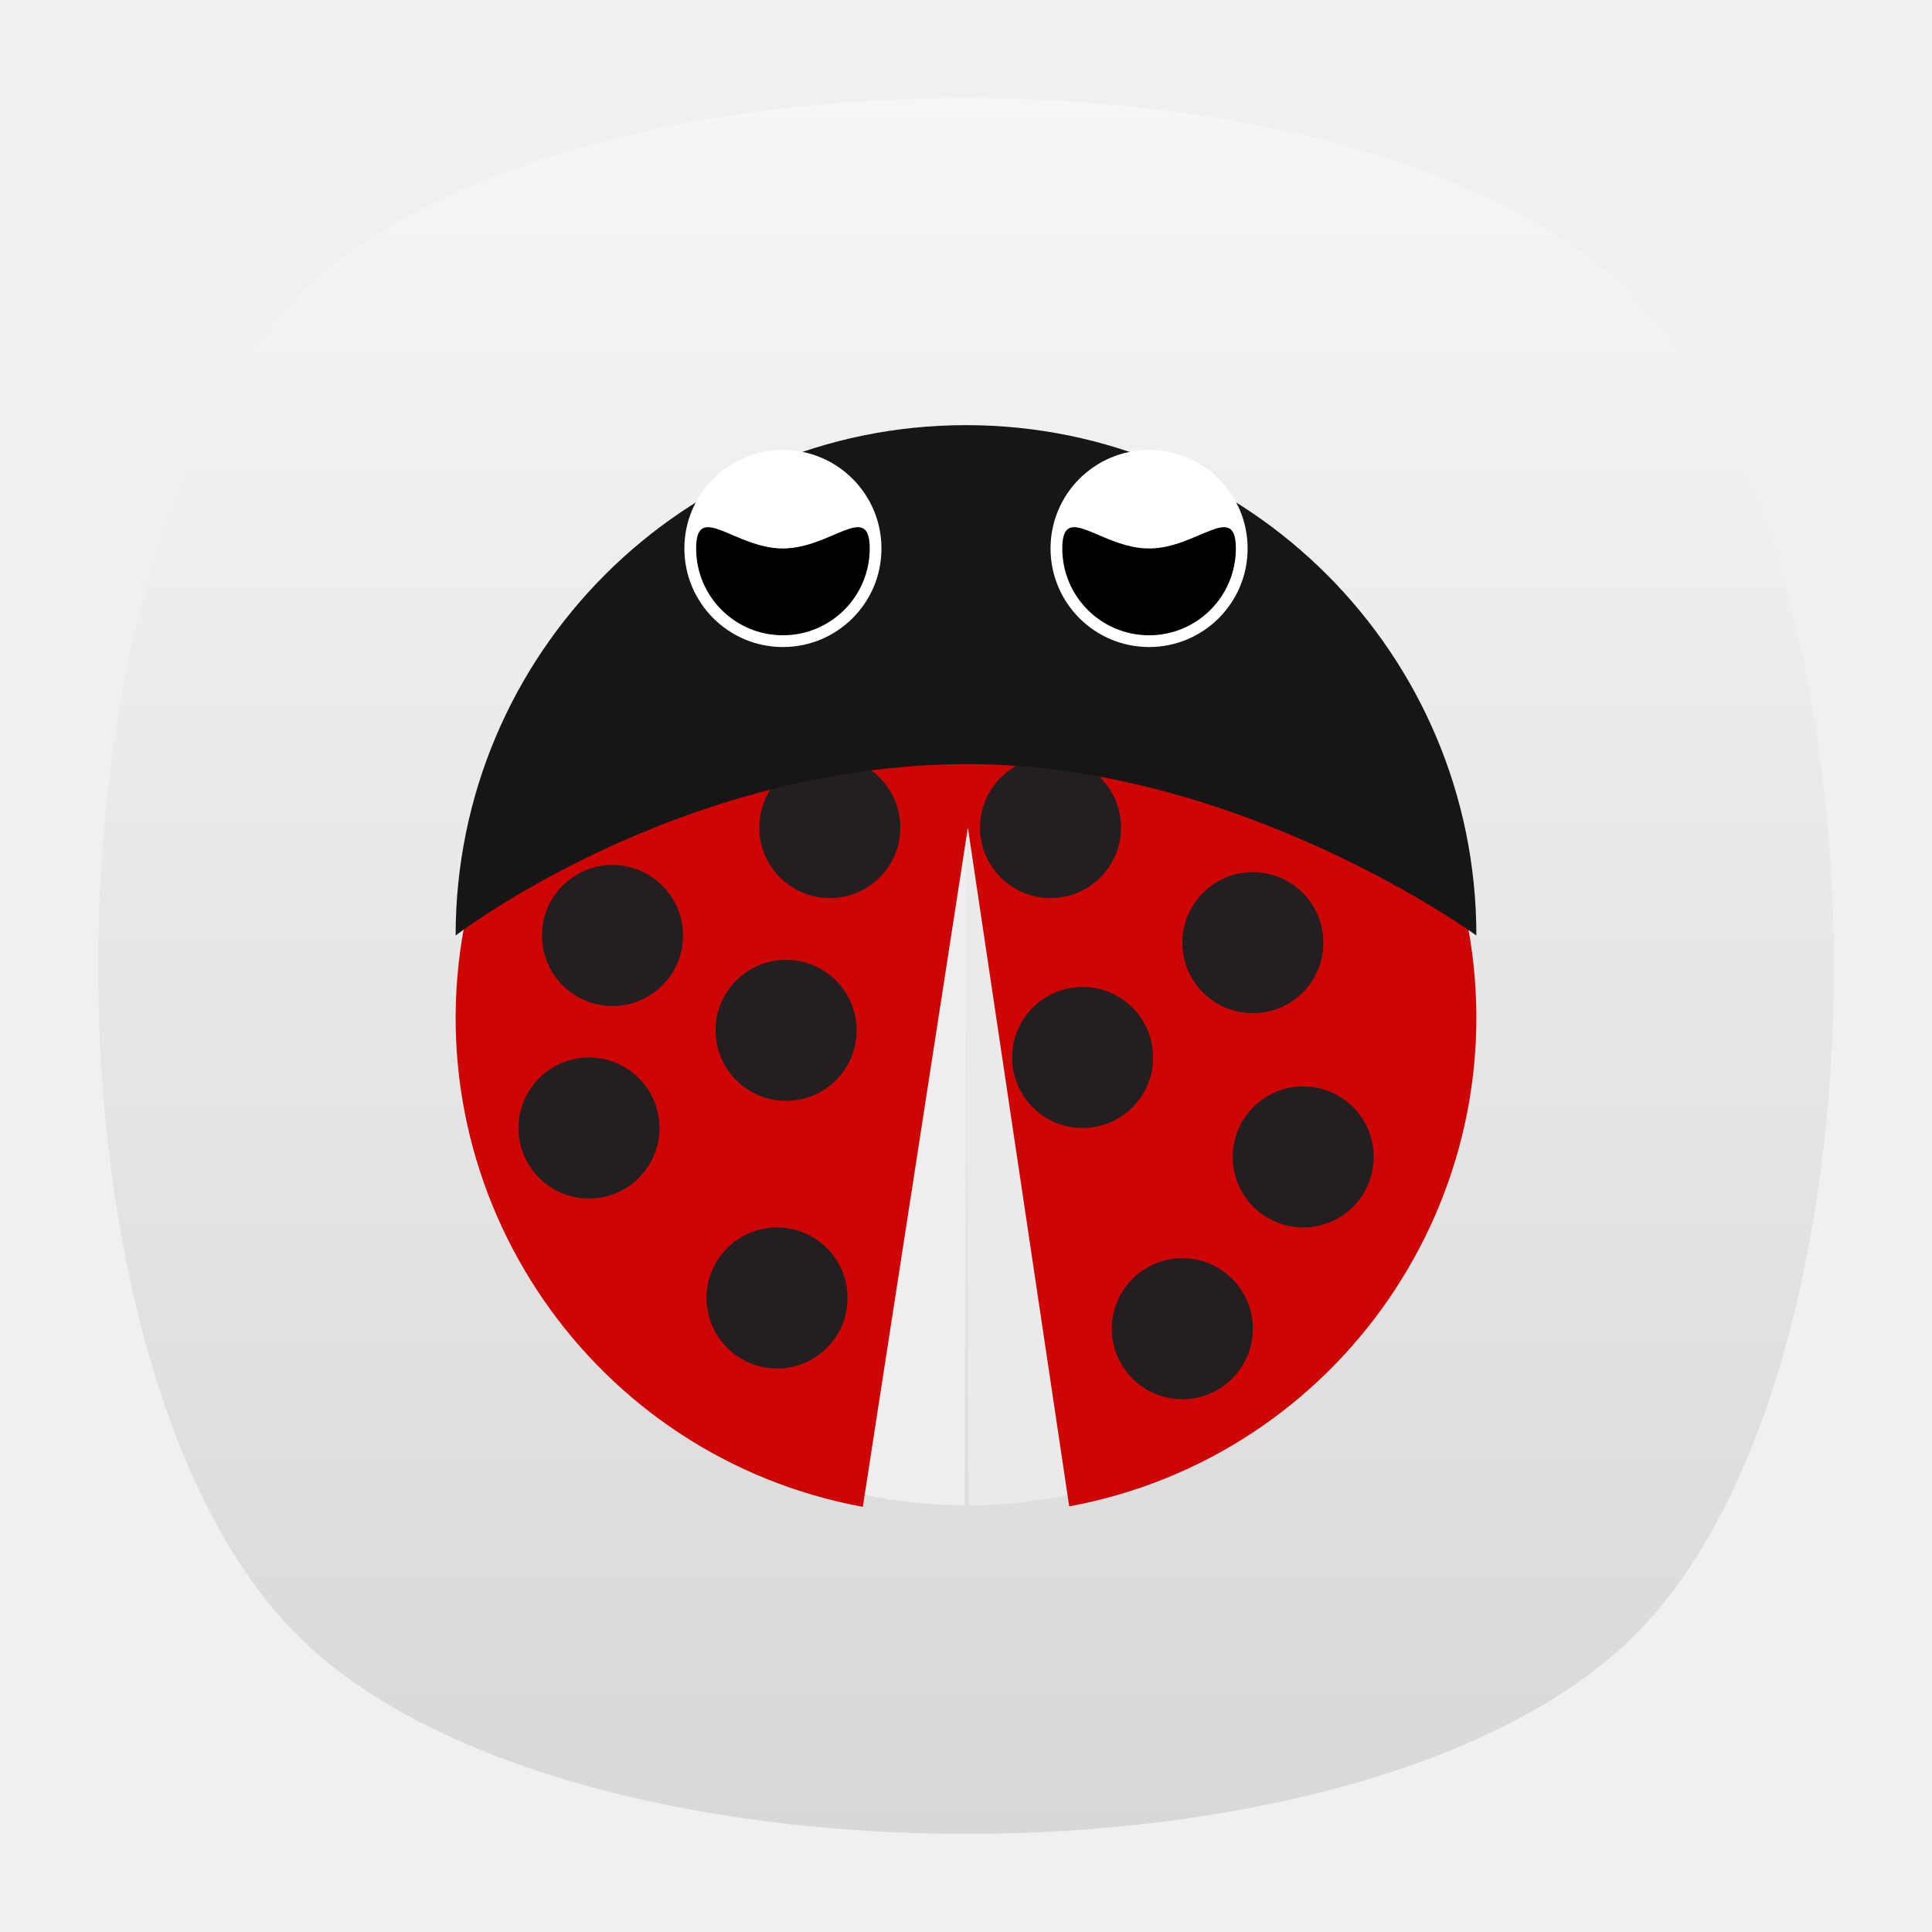
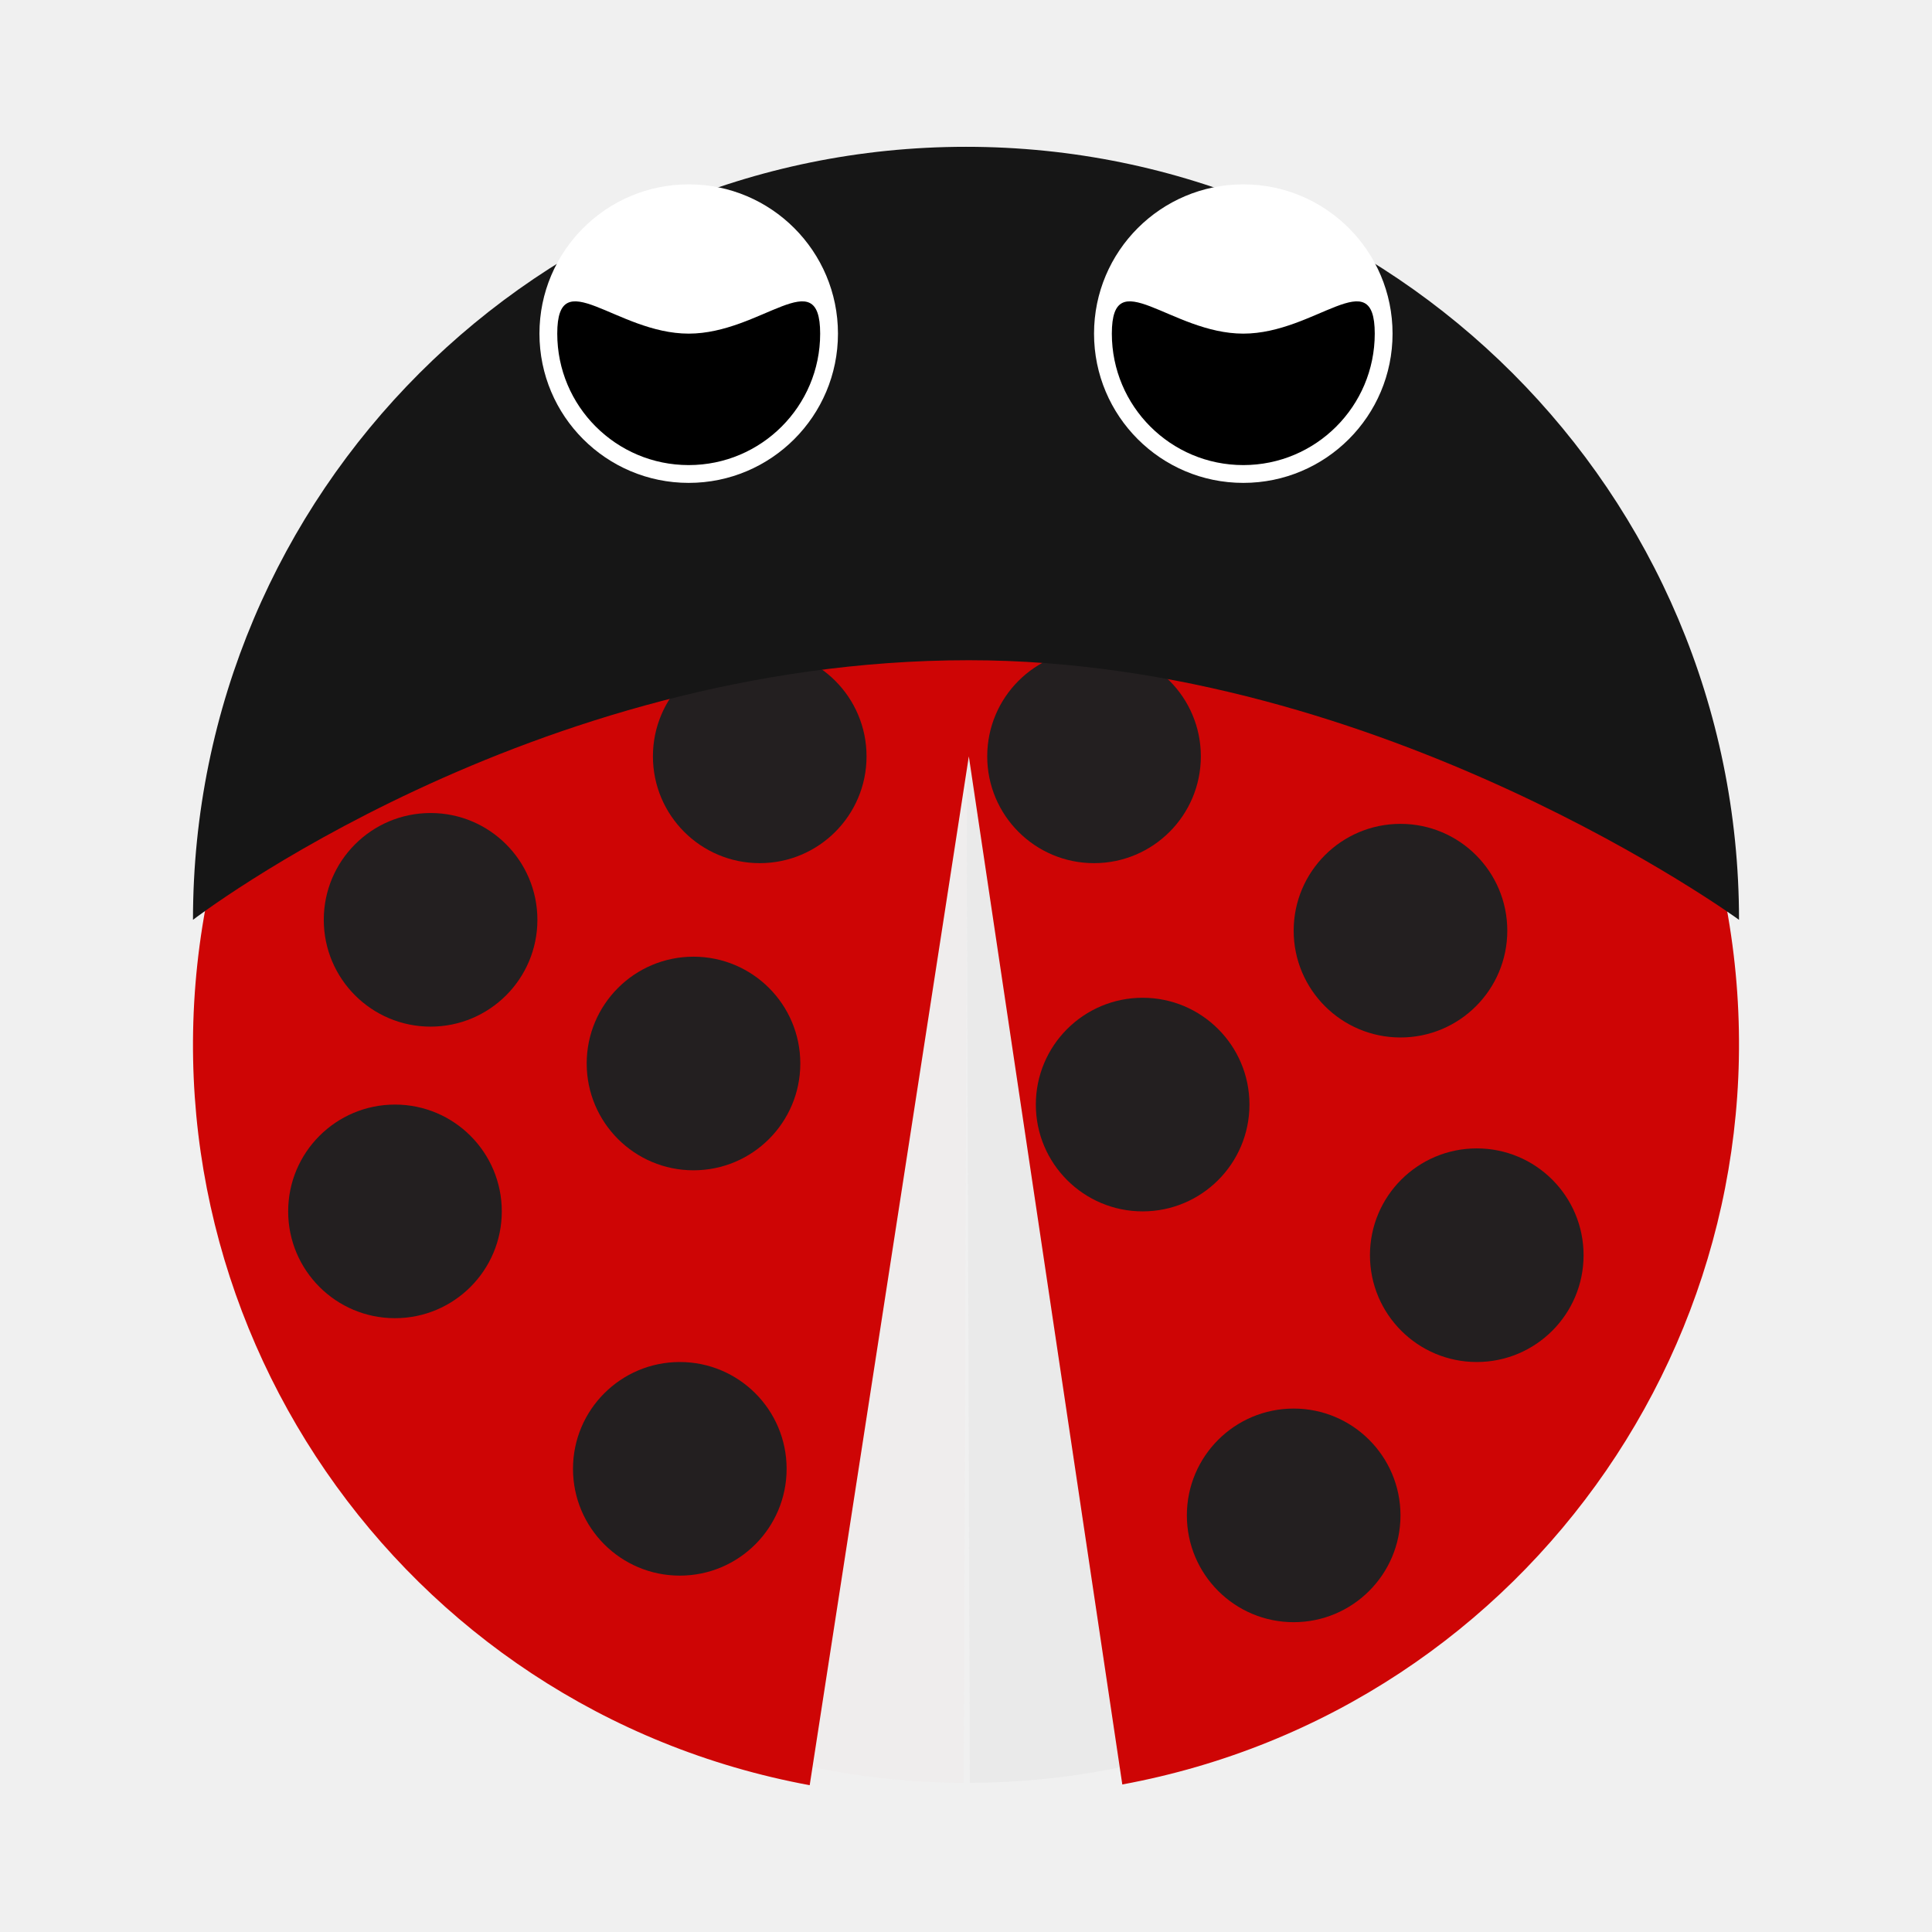
<svg xmlns="http://www.w3.org/2000/svg" viewBox="0 0 640 640" height="640" width="640" xml:space="preserve" version="1.1" id="svg2">
  <defs id="defs6">
    <clipPath id="clipPath16" clipPathUnits="userSpaceOnUse">
      <path id="path18" d="M 0,512 512,512 512,0 0,0 0,512 Z" />
    </clipPath>
    <clipPath id="clipPath24" clipPathUnits="userSpaceOnUse">
      <path id="path26" d="m 18.325,493.744 475.4,0 0,-475.488 -475.4,0 0,475.488 z" />
    </clipPath>
    <clipPath id="clipPath28" clipPathUnits="userSpaceOnUse">
      <path id="path30" d="M 448.99,63.029 C 389.293,3.332 122.807,3.332 63.11,63.029 3.413,122.726 3.413,389.312 63.01,449.009 c 59.597,59.696 326.283,59.596 385.98,0 59.697,-59.597 59.597,-326.283 0,-385.98" />
    </clipPath>
    <radialGradient id="radialGradient36" spreadMethod="pad" gradientTransform="matrix(237.7219,0,0,237.7219,256.025,256)" gradientUnits="userSpaceOnUse" r="1" cy="0" cx="0" fy="0" fx="0">
      <stop id="stop38" offset="0" style="stop-opacity:1;stop-color:#ffffff" />
      <stop id="stop40" offset="0.859" style="stop-opacity:0.141;stop-color:#ffffff" />
      <stop id="stop42" offset="1" style="stop-opacity:0;stop-color:#ffffff" />
    </radialGradient>
    <mask id="mask44" height="1" width="1" y="0" x="0" maskUnits="userSpaceOnUse">
      <g id="g46">
        <g id="g48">
          <g id="g50">
            <g id="g52">
              <path id="path54" style="fill:url(#radialGradient36);stroke:none" d="m -32768,32767 65535,0 0,-65535 -65535,0 0,65535 z" />
            </g>
          </g>
        </g>
      </g>
    </mask>
    <radialGradient id="radialGradient56" spreadMethod="pad" gradientTransform="matrix(237.7219,0,0,237.7219,256.025,256)" gradientUnits="userSpaceOnUse" r="1" cy="0" cx="0" fy="0" fx="0">
      <stop id="stop58" offset="0" style="stop-opacity:1;stop-color:#010101" />
      <stop id="stop60" offset="0.859" style="stop-opacity:1;stop-color:#010101" />
      <stop id="stop62" offset="1" style="stop-opacity:1;stop-color:#010101" />
    </radialGradient>
    <clipPath id="clipPath86" clipPathUnits="userSpaceOnUse">
      <path id="path88" d="m 18.325,493.744 475.4,0 0,-475.488 -475.4,0 0,475.488 z" />
    </clipPath>
    <clipPath id="clipPath90" clipPathUnits="userSpaceOnUse">
      <path id="path92" d="M 448.99,63.029 C 389.293,3.332 122.807,3.332 63.11,63.029 3.413,122.726 3.413,389.312 63.01,449.009 c 59.597,59.696 326.283,59.596 385.98,0 59.697,-59.597 59.597,-326.283 0,-385.98" />
    </clipPath>
    <radialGradient id="radialGradient98" spreadMethod="pad" gradientTransform="matrix(188.2547,188.3612,-130.3588,130.279,256.025,256.0438)" gradientUnits="userSpaceOnUse" r="1" cy="0" cx="0" fy="0" fx="0">
      <stop id="stop100" offset="0" style="stop-opacity:1;stop-color:#ffffff" />
      <stop id="stop102" offset="0.859" style="stop-opacity:0.141;stop-color:#ffffff" />
      <stop id="stop104" offset="1" style="stop-opacity:0;stop-color:#ffffff" />
    </radialGradient>
    <mask id="mask106" height="1" width="1" y="0" x="0" maskUnits="userSpaceOnUse">
      <g id="g108">
        <g id="g110">
          <g id="g112">
            <g id="g114">
              <path id="path116" style="fill:url(#radialGradient98);stroke:none" d="m -32768,32767 65535,0 0,-65535 -65535,0 0,65535 z" />
            </g>
          </g>
        </g>
      </g>
    </mask>
    <radialGradient id="radialGradient118" spreadMethod="pad" gradientTransform="matrix(188.2547,188.3612,-130.3588,130.279,256.025,256.0438)" gradientUnits="userSpaceOnUse" r="1" cy="0" cx="0" fy="0" fx="0">
      <stop id="stop120" offset="0" style="stop-opacity:1;stop-color:#010101" />
      <stop id="stop122" offset="0.859" style="stop-opacity:1;stop-color:#010101" />
      <stop id="stop124" offset="1" style="stop-opacity:1;stop-color:#010101" />
    </radialGradient>
    <clipPath id="clipPath148" clipPathUnits="userSpaceOnUse">
      <path id="path150" d="m 18.275,493.694 475.387,0 0,-475.438 -475.387,0 0,475.438 z" />
    </clipPath>
    <clipPath id="clipPath152" clipPathUnits="userSpaceOnUse">
      <path id="path154" d="m 63.01,63.029 c 59.697,-59.697 326.183,-59.697 385.88,0 59.697,59.697 59.697,326.183 0,385.88 -59.697,59.696 -326.183,59.696 -385.88,0.1 -59.697,-59.597 -59.597,-326.283 0,-385.98" />
    </clipPath>
    <radialGradient id="radialGradient160" spreadMethod="pad" gradientTransform="matrix(-188.2877,188.3942,130.3817,130.3018,255.925,255.9938)" gradientUnits="userSpaceOnUse" r="1" cy="0" cx="0" fy="0" fx="0">
      <stop id="stop162" offset="0" style="stop-opacity:1;stop-color:#ffffff" />
      <stop id="stop164" offset="0.859" style="stop-opacity:0.141;stop-color:#ffffff" />
      <stop id="stop166" offset="1" style="stop-opacity:0;stop-color:#ffffff" />
    </radialGradient>
    <mask id="mask168" height="1" width="1" y="0" x="0" maskUnits="userSpaceOnUse">
      <g id="g170">
        <g id="g172">
          <g id="g174">
            <g id="g176">
              <path id="path178" style="fill:url(#radialGradient160);stroke:none" d="m -32768,32767 65535,0 0,-65535 -65535,0 0,65535 z" />
            </g>
          </g>
        </g>
      </g>
    </mask>
    <radialGradient id="radialGradient180" spreadMethod="pad" gradientTransform="matrix(-188.2877,188.3942,130.3817,130.3018,255.925,255.9938)" gradientUnits="userSpaceOnUse" r="1" cy="0" cx="0" fy="0" fx="0">
      <stop id="stop182" offset="0" style="stop-opacity:1;stop-color:#010101" />
      <stop id="stop184" offset="0.859" style="stop-opacity:1;stop-color:#010101" />
      <stop id="stop186" offset="1" style="stop-opacity:1;stop-color:#010101" />
    </radialGradient>
    <linearGradient id="linearGradient218" spreadMethod="pad" gradientTransform="matrix(0,459.999,459.999,0,256.0002,26.0005)" gradientUnits="userSpaceOnUse" y2="0" x2="1" y1="0" x1="0">
      <stop id="stop220" offset="0" style="stop-opacity:1;stop-color:#d8d8d8" />
      <stop id="stop222" offset="1" style="stop-opacity:1;stop-color:#f6f6f6" />
    </linearGradient>
    <clipPath id="clipPath230" clipPathUnits="userSpaceOnUse">
      <path id="path232" d="M 0,512 512,512 512,0 0,0 0,512 Z" />
    </clipPath>
  </defs>
-   <g transform="matrix(1.25,0,0,-1.25,0,640)" id="g10">
+   <g transform="matrix(1.893283,0,0,-1.893283,-164.6805,804.6805)" id="g10">
    <g id="g12">
      <g clip-path="url(#clipPath16)" id="g14">
        <g id="g20">
          <g id="g22" />
          <g id="g64">
            <g style="opacity:0.4" id="g66" clip-path="url(#clipPath24)">
              <g id="g68">
                <g id="g70" clip-path="url(#clipPath28)">
                  <g id="g72">
                    <g id="g74" />
                    <g id="g76" mask="url(#mask44)">
-                       <g id="g78">
-                         <path id="path80" style="fill:url(#radialGradient56);stroke:none" d="M 448.99,63.029 C 389.293,3.332 122.807,3.332 63.11,63.029 3.413,122.726 3.413,389.312 63.01,449.009 c 59.597,59.696 326.283,59.596 385.98,0 59.697,-59.597 59.597,-326.283 0,-385.98" />
-                       </g>
+                       <g id="g78" />
                    </g>
                  </g>
                </g>
              </g>
            </g>
          </g>
        </g>
        <g id="g82">
          <g id="g84" />
          <g id="g126">
            <g style="opacity:0.4" id="g128" clip-path="url(#clipPath86)">
              <g id="g130">
                <g id="g132" clip-path="url(#clipPath90)">
                  <g id="g134">
                    <g id="g136" />
                    <g id="g138" mask="url(#mask106)">
-                       <g id="g140">
-                         <path id="path142" style="fill:url(#radialGradient118);stroke:none" d="M 448.99,63.029 C 389.293,3.332 122.807,3.332 63.11,63.029 3.413,122.726 3.413,389.312 63.01,449.009 c 59.597,59.696 326.283,59.596 385.98,0 59.697,-59.597 59.597,-326.283 0,-385.98" />
-                       </g>
+                       <g id="g140" />
                    </g>
                  </g>
                </g>
              </g>
            </g>
          </g>
        </g>
        <g id="g144">
          <g id="g146" />
          <g id="g188">
            <g style="opacity:0.4" id="g190" clip-path="url(#clipPath148)">
              <g id="g192">
                <g id="g194" clip-path="url(#clipPath152)">
                  <g id="g196">
                    <g id="g198" />
                    <g id="g200" mask="url(#mask168)">
-                       <g id="g202">
-                         <path id="path204" style="fill:url(#radialGradient180);stroke:none" d="m 63.01,63.029 c 59.697,-59.697 326.183,-59.697 385.88,0 59.697,59.697 59.697,326.183 0,385.88 -59.697,59.696 -326.183,59.696 -385.88,0.1 -59.697,-59.597 -59.597,-326.283 0,-385.98" />
-                       </g>
+                       <g id="g202" />
                    </g>
                  </g>
                </g>
              </g>
            </g>
          </g>
        </g>
      </g>
    </g>
    <g id="g206">
      <g id="g208">
        <g id="g214">
-           <g id="g216">
-             <path id="path224" style="fill:url(#linearGradient218);stroke:none" d="M 78.721,433.279 C 8.427,362.985 8.427,149.015 78.721,78.721 l 0,0 c 70.294,-70.294 284.264,-70.294 354.558,0 l 0,0 c 70.295,70.294 70.294,284.264 0,354.558 l 0,0 C 398.132,468.426 327.066,486 256,486 l 0,0 C 184.934,486 113.868,468.426 78.721,433.279" />
-           </g>
+           <g id="g216" />
        </g>
      </g>
    </g>
    <g id="g226">
      <g clip-path="url(#clipPath230)" id="g228">
        <g transform="translate(388.0853,245.3689)" id="g234">
          <path id="path236" style="fill:#eaeaea;fill-opacity:1;fill-rule:nonzero;stroke:none" d="m 0,0 c 0.241,-72.817 -58.593,-132.044 -131.412,-132.287 l -0.875,263.698 C -59.468,131.653 -0.241,72.818 0,0" />
        </g>
        <g transform="translate(256.4954,376.7806)" id="g238">
          <path id="path240" style="fill:#efeded;fill-opacity:1;fill-rule:nonzero;stroke:none" d="m 0,0 -0.875,-263.698 c -72.818,0.242 -131.653,59.468 -131.412,132.286 C -132.045,-58.593 -72.818,0.241 0,0" />
        </g>
        <g transform="translate(389.0327,266.4155)" id="g242">
          <path id="path244" style="fill:#ce0505;fill-opacity:1;fill-rule:nonzero;stroke:none" d="m 0,0 c -12.102,65.466 -70.631,110.619 -135.3,107.766 -62.851,0.603 -118.947,-43.961 -130.765,-107.893 -13.237,-71.606 34.079,-140.384 105.684,-153.621 l 27.844,180.015 26.852,-179.888 C -34.079,-140.383 13.237,-71.605 0,0" />
        </g>
        <g transform="translate(208.3212,257.6297)" id="g246">
          <path id="path248" style="fill:#231f20;fill-opacity:1;fill-rule:nonzero;stroke:none" d="m 0,0 c 10.321,0 18.688,-8.367 18.688,-18.688 0,-10.321 -8.367,-18.688 -18.688,-18.688 -10.321,0 -18.688,8.367 -18.688,18.688 C -18.688,-8.367 -10.321,0 0,0" />
        </g>
        <g transform="translate(156.09,231.7543)" id="g250">
          <path id="path252" style="fill:#231f20;fill-opacity:1;fill-rule:nonzero;stroke:none" d="m 0,0 c 10.321,0 18.688,-8.367 18.688,-18.688 0,-10.321 -8.367,-18.688 -18.688,-18.688 -10.321,0 -18.688,8.367 -18.688,18.688 C -18.688,-8.367 -10.321,0 0,0" />
        </g>
        <g transform="translate(205.9251,186.7104)" id="g254">
          <path id="path256" style="fill:#231f20;fill-opacity:1;fill-rule:nonzero;stroke:none" d="m 0,0 c 10.321,0 18.688,-8.367 18.688,-18.688 0,-10.321 -8.367,-18.688 -18.688,-18.688 -10.321,0 -18.688,8.367 -18.688,18.688 C -18.688,-8.367 -10.321,0 0,0" />
        </g>
        <g transform="translate(162.3199,282.7675)" id="g258">
          <path id="path260" style="fill:#231f20;fill-opacity:1;fill-rule:nonzero;stroke:none" d="m 0,0 c 10.321,0 18.688,-8.367 18.688,-18.688 0,-10.321 -8.367,-18.688 -18.688,-18.688 -10.321,0 -18.688,8.367 -18.688,18.688 C -18.688,-8.367 -10.321,0 0,0" />
        </g>
        <g transform="translate(332.0202,280.8701)" id="g262">
          <path id="path264" style="fill:#231f20;fill-opacity:1;fill-rule:nonzero;stroke:none" d="m 0,0 c 10.321,0 18.688,-8.367 18.688,-18.688 0,-10.321 -8.367,-18.688 -18.688,-18.688 -10.321,0 -18.688,8.367 -18.688,18.688 C -18.688,-8.367 -10.321,0 0,0" />
        </g>
        <g transform="translate(286.9073,250.4424)" id="g266">
          <path id="path268" style="fill:#231f20;fill-opacity:1;fill-rule:nonzero;stroke:none" d="m 0,0 c 10.321,0 18.688,-8.367 18.688,-18.688 0,-10.321 -8.367,-18.688 -18.688,-18.688 -10.321,0 -18.688,8.367 -18.688,18.688 C -18.688,-8.367 -10.321,0 0,0" />
        </g>
        <g transform="translate(345.3675,224.0866)" id="g270">
          <path id="path272" style="fill:#231f20;fill-opacity:1;fill-rule:nonzero;stroke:none" d="m 0,0 c 10.321,0 18.688,-8.367 18.688,-18.688 0,-10.321 -8.367,-18.688 -18.688,-18.688 -10.321,0 -18.688,8.367 -18.688,18.688 C -18.688,-8.367 -10.321,0 0,0" />
        </g>
        <g transform="translate(313.3322,178.5649)" id="g274">
          <path id="path276" style="fill:#231f20;fill-opacity:1;fill-rule:nonzero;stroke:none" d="m 0,0 c 10.321,0 18.688,-8.367 18.688,-18.688 0,-10.321 -8.367,-18.688 -18.688,-18.688 -10.321,0 -18.688,8.367 -18.688,18.688 C -18.688,-8.367 -10.321,0 0,0" />
        </g>
        <g transform="translate(219.9099,311.3701)" id="g278">
          <path id="path280" style="fill:#231f20;fill-opacity:1;fill-rule:nonzero;stroke:none" d="m 0,0 c 10.321,0 18.688,-8.367 18.688,-18.688 0,-10.321 -8.367,-18.688 -18.688,-18.688 -10.321,0 -18.688,8.367 -18.688,18.688 C -18.688,-8.367 -10.321,0 0,0" />
        </g>
        <g transform="translate(278.402,311.3701)" id="g282">
          <path id="path284" style="fill:#231f20;fill-opacity:1;fill-rule:nonzero;stroke:none" d="m 0,0 c 10.321,0 18.688,-8.367 18.688,-18.688 0,-10.321 -8.367,-18.688 -18.688,-18.688 -10.321,0 -18.688,8.367 -18.688,18.688 C -18.688,-8.367 -10.321,0 0,0" />
        </g>
        <g transform="translate(256,399.3325)" id="g286">
          <path id="path288" style="fill:#161616;fill-opacity:1;fill-rule:nonzero;stroke:none" d="m 0,0 c 74.698,0 135.253,-60.555 135.253,-135.253 0,0 -62.292,45.421 -134.758,45.421 -76.799,0 -135.748,-45.421 -135.748,-45.421 C -135.253,-60.555 -74.698,0 0,0" />
        </g>
        <g transform="translate(207.4828,392.7596)" id="g290">
          <path id="path292" style="fill:#ffffff;fill-opacity:1;fill-rule:nonzero;stroke:none" d="M 0,0 C 14.423,0 26.115,-11.692 26.115,-26.115 26.115,-40.538 14.423,-52.23 0,-52.23 c -14.423,0 -26.115,11.692 -26.115,26.115 C -26.115,-11.692 -14.423,0 0,0" />
        </g>
        <g transform="translate(230.4834,366.6444)" id="g294">
          <path id="path296" style="fill:#000000;fill-opacity:1;fill-rule:nonzero;stroke:none" d="m 0,0 c 0,-12.703 -10.298,-23.001 -23.001,-23.001 -12.703,0 -23,10.298 -23,23.001 0,12.703 10.297,0 23,0 C -10.298,0 0,12.703 0,0" />
        </g>
        <g transform="translate(304.5172,392.7596)" id="g298">
          <path id="path300" style="fill:#ffffff;fill-opacity:1;fill-rule:nonzero;stroke:none" d="M 0,0 C 14.423,0 26.115,-11.692 26.115,-26.115 26.115,-40.538 14.423,-52.23 0,-52.23 c -14.423,0 -26.115,11.692 -26.115,26.115 C -26.115,-11.692 -14.423,0 0,0" />
        </g>
        <g transform="translate(327.5179,366.6444)" id="g302">
          <path id="path304" style="fill:#000000;fill-opacity:1;fill-rule:nonzero;stroke:none" d="m 0,0 c 0,-12.703 -10.298,-23.001 -23.001,-23.001 -12.703,0 -23,10.298 -23,23.001 0,12.703 10.297,0 23,0 C -10.298,0 0,12.703 0,0" />
        </g>
      </g>
    </g>
  </g>
</svg>
